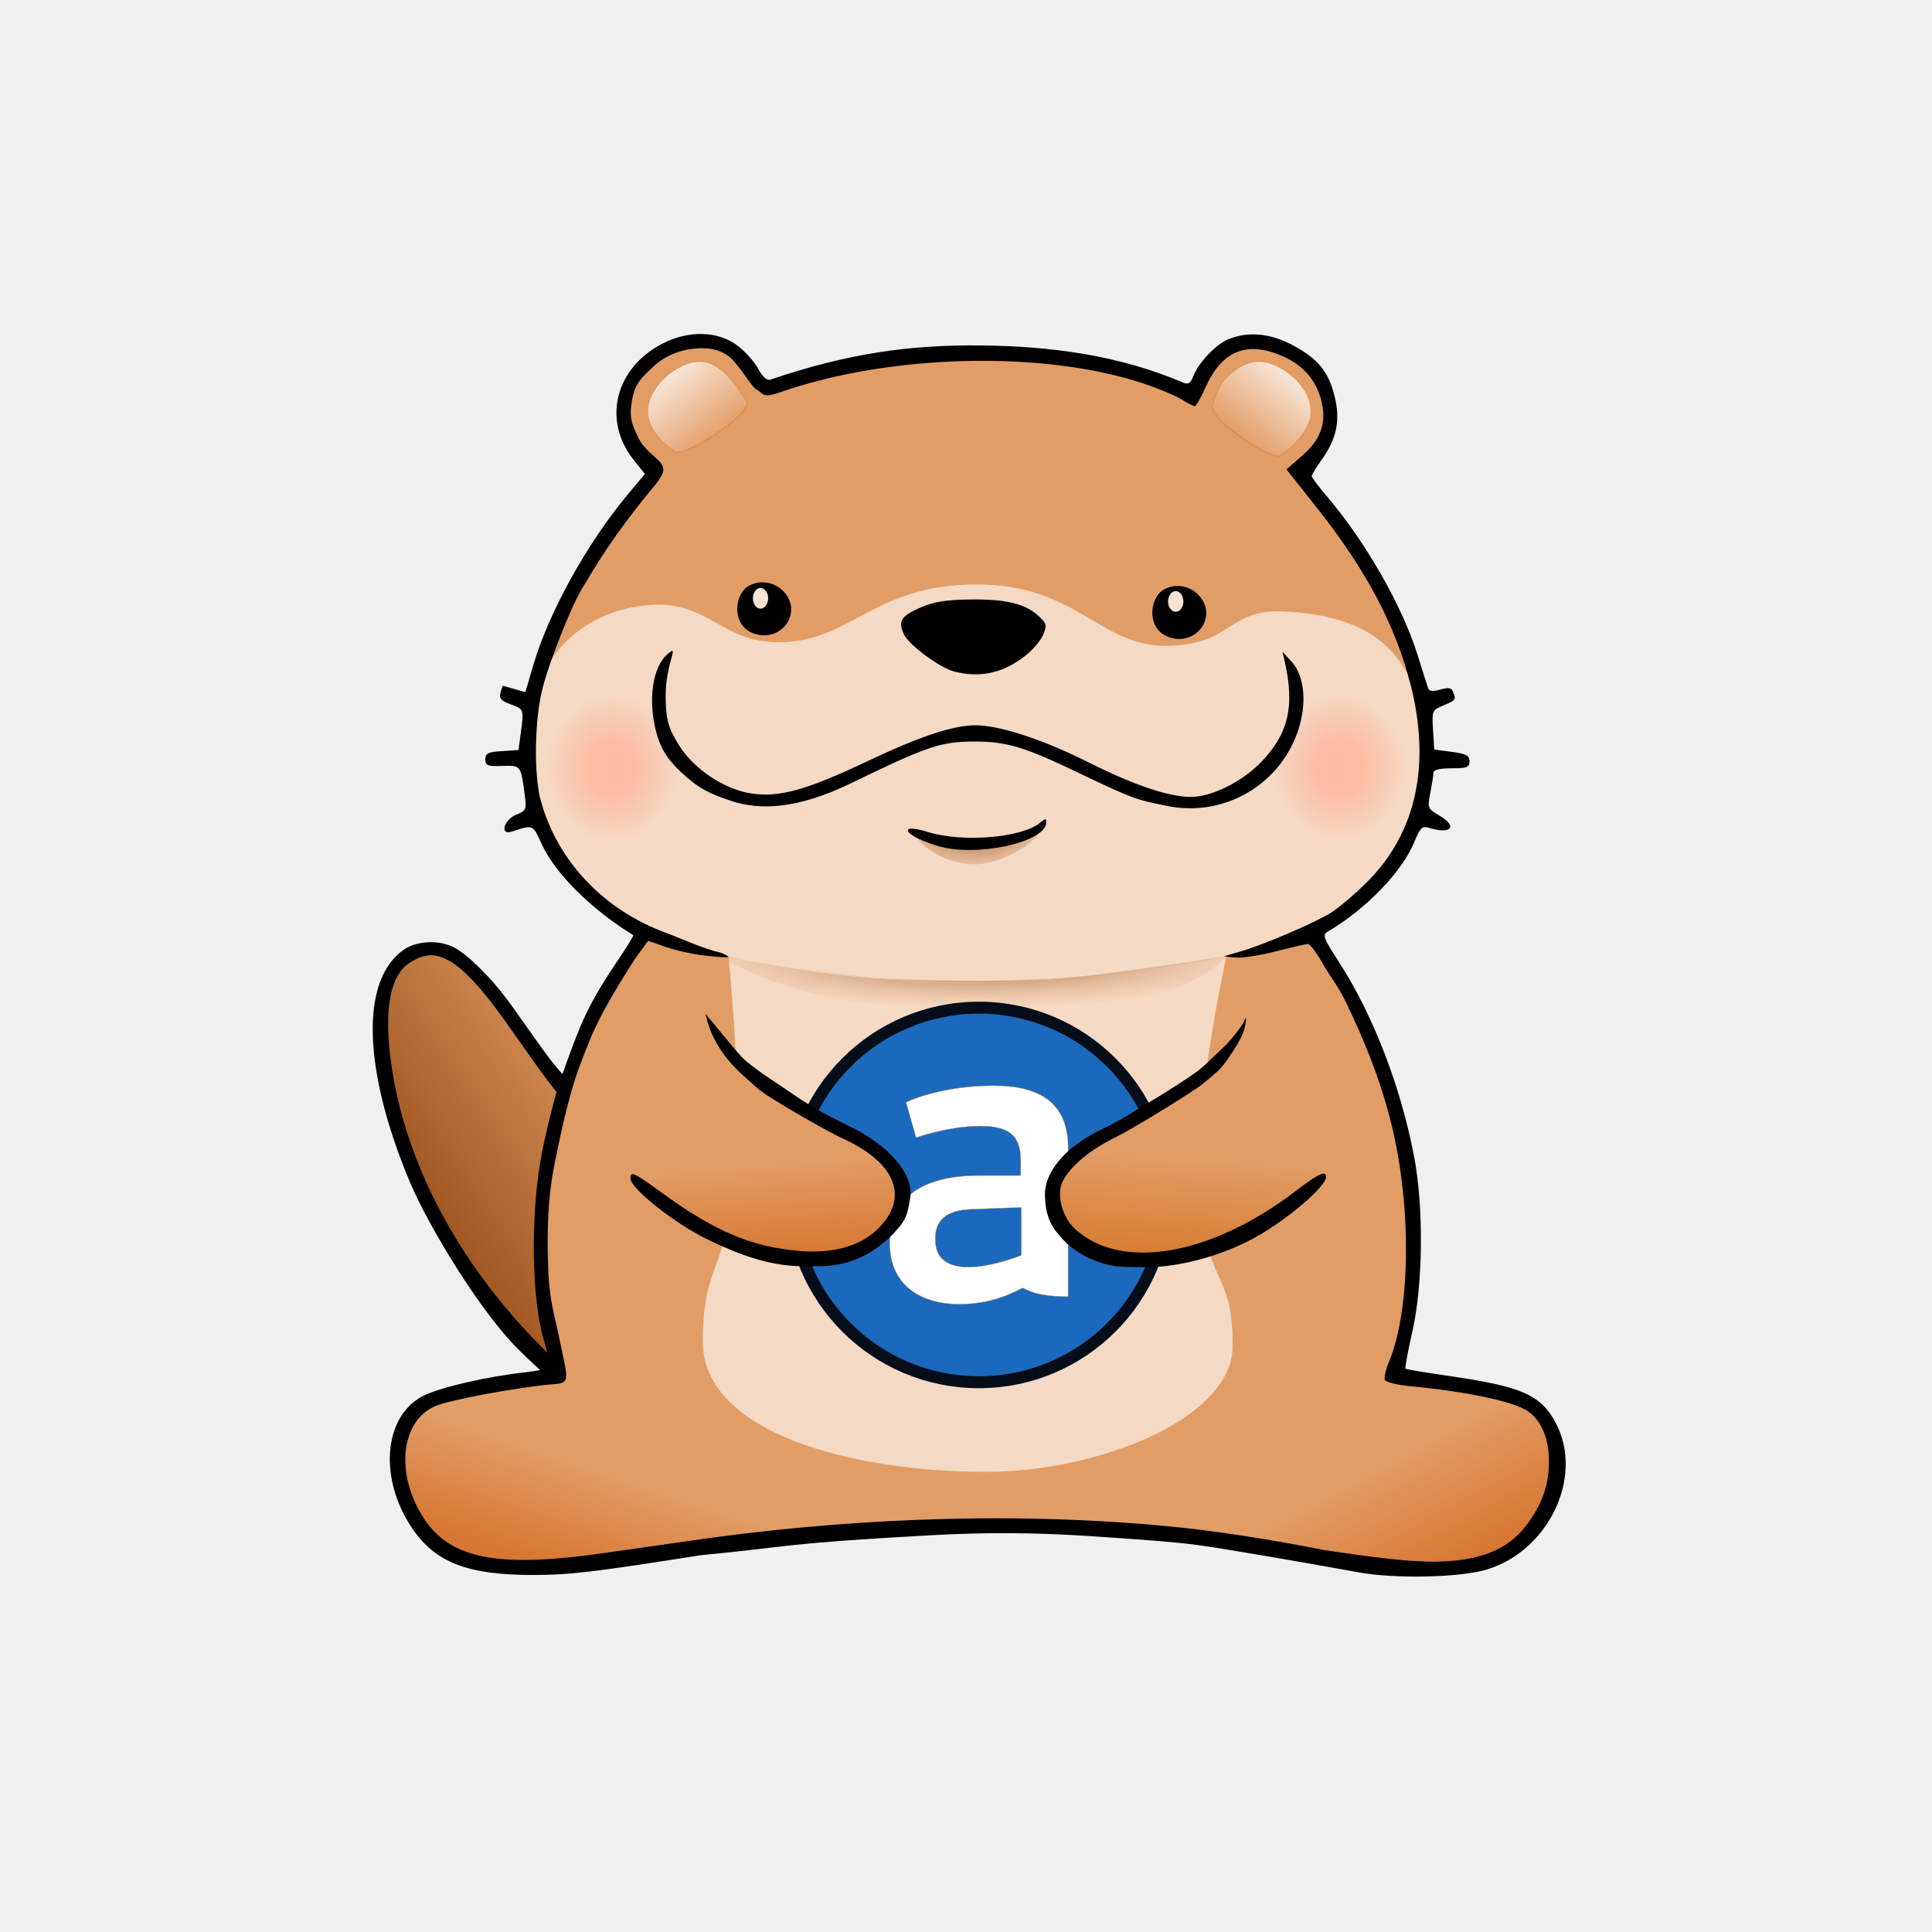
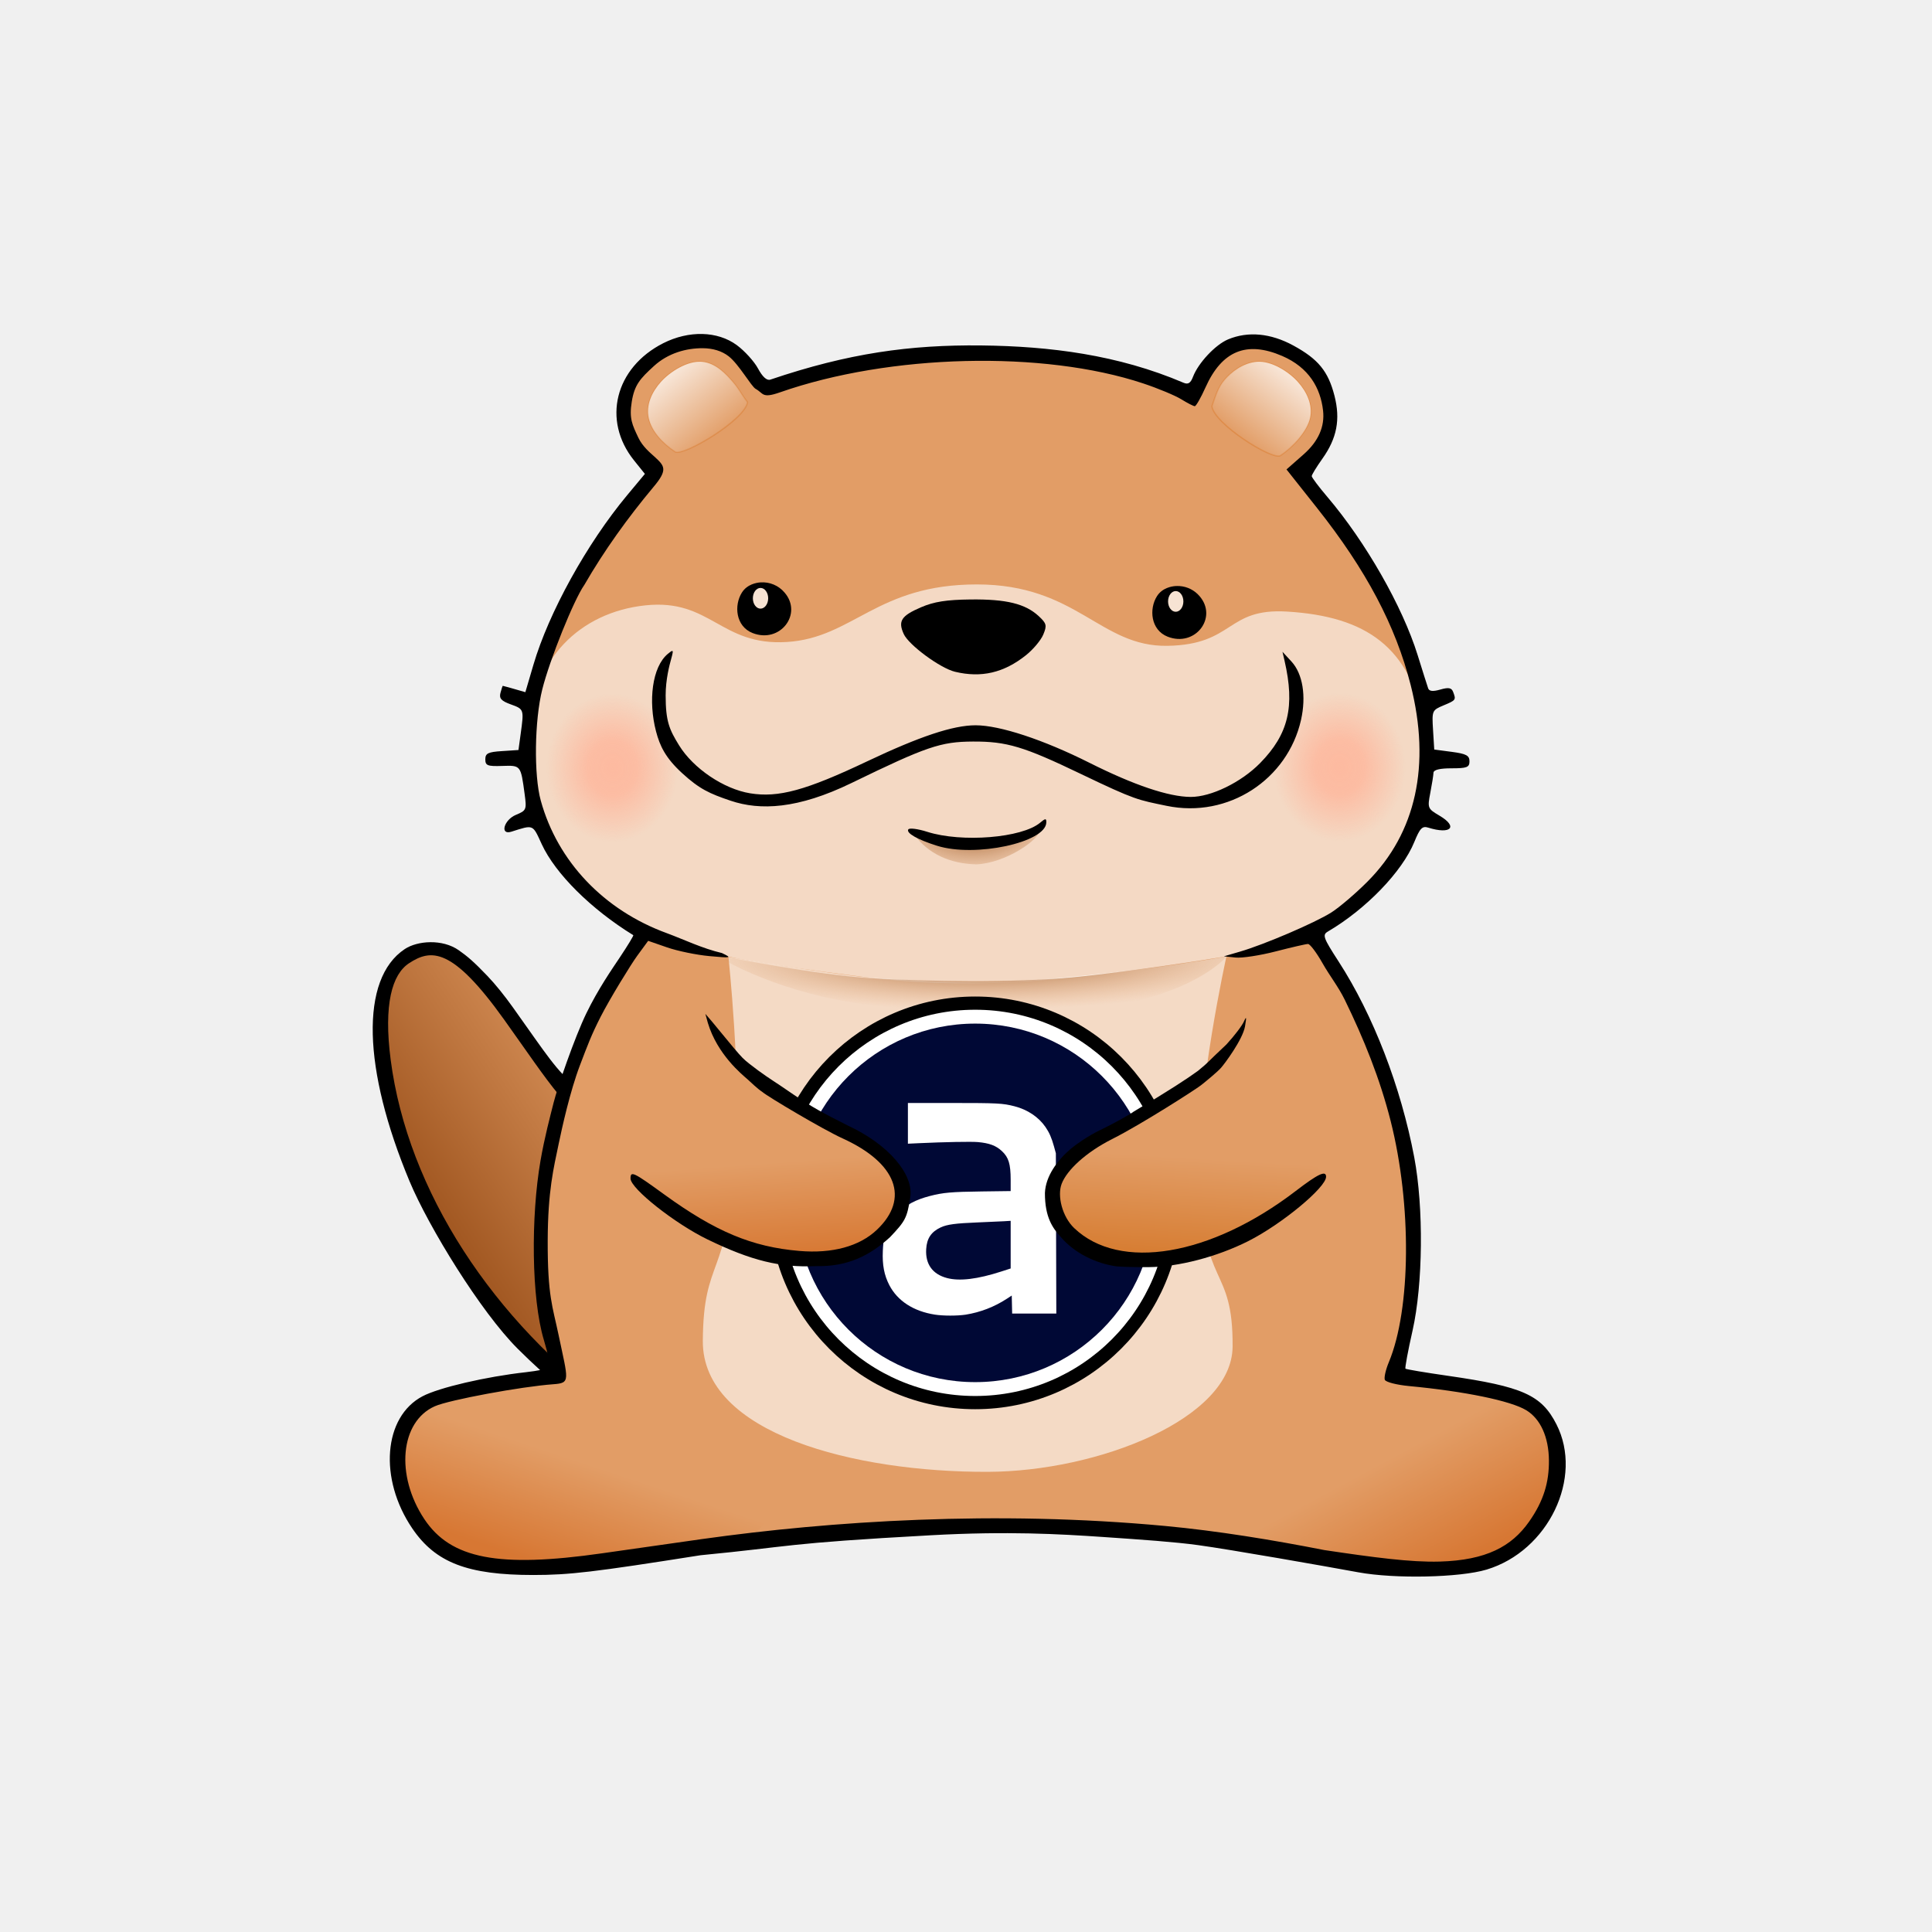
<svg xmlns="http://www.w3.org/2000/svg" xmlns:xlink="http://www.w3.org/1999/xlink" width="538.868" height="538.868" viewBox="0 0 142.576 142.576" version="1.1" id="svg5" xml:space="preserve">
  <defs id="defs2">
-     <linearGradient id="linearGradient16178">
-       <stop style="stop-color:#aa644e;stop-opacity:1" offset="0" id="stop16174" />
-       <stop style="stop-color:#bd2921;stop-opacity:1" offset="1" id="stop16176" />
-     </linearGradient>
-     <linearGradient id="linearGradient6015">
-       <stop style="stop-color:#bd7e12;stop-opacity:1" offset="0" id="stop6011" />
-       <stop style="stop-color:#bda512;stop-opacity:1" offset="1" id="stop6013" />
-     </linearGradient>
-     <linearGradient id="linearGradient8582">
-       <stop style="stop-color:#e3e6e4;stop-opacity:1" offset="0" id="stop8578" />
-       <stop style="stop-color:#c5c6c7;stop-opacity:1" offset="1" id="stop8580" />
-     </linearGradient>
-     <linearGradient id="linearGradient13730">
-       <stop style="stop-color:#323232;stop-opacity:1" offset="0" id="stop13726" />
-       <stop style="stop-color:#323232;stop-opacity:1" offset="1" id="stop13728" />
-     </linearGradient>
-     <linearGradient id="linearGradient10131">
-       <stop style="stop-color:#d65f33;stop-opacity:1" offset="0" id="stop10127" />
-       <stop style="stop-color:#ccdf50;stop-opacity:1" offset="1" id="stop10129" />
-     </linearGradient>
-     <linearGradient id="linearGradient9195">
-       <stop style="stop-color:#f0e646;stop-opacity:1" offset=".222" id="stop9191" />
-       <stop style="stop-color:#826e00;stop-opacity:1" offset="1" id="stop9193" />
-     </linearGradient>
-     <linearGradient id="linearGradient5339">
-       <stop style="stop-color:#d9e3ff;stop-opacity:1" offset=".357" id="stop5335" />
-       <stop style="stop-color:#cbcfe3;stop-opacity:.504" offset=".678" id="stop5337" />
-     </linearGradient>
-     <linearGradient id="linearGradient5754-1">
-       <stop style="stop-color:#aab7c6;stop-opacity:1" offset="0" id="stop5750" />
-       <stop style="stop-color:#cbcfe3;stop-opacity:.327" offset="1" id="stop5752" />
-     </linearGradient>
    <linearGradient id="linearGradient4338">
      <stop style="stop-color:#000;stop-opacity:1" offset="0" id="stop4336" />
    </linearGradient>
    <linearGradient id="linearGradient22764">
      <stop style="stop-color:#0f0;stop-opacity:1" offset="0" id="stop22762" />
-     </linearGradient>
-     <linearGradient id="linearGradient2551">
-       <stop style="stop-color:#24292f;stop-opacity:0" offset=".606" id="stop2549" />
-       <stop style="stop-color:#24292f;stop-opacity:1" offset="1" id="stop2547" />
-     </linearGradient>
-     <linearGradient id="linearGradient2400">
-       <stop style="stop-color:#24292f;stop-opacity:1" offset="0" id="stop2396" />
-       <stop style="stop-color:#24292f;stop-opacity:0" offset="1" id="stop2398" />
-     </linearGradient>
-     <linearGradient id="linearGradient2341">
-       <stop style="stop-color:#fff;stop-opacity:1" offset=".69" id="stop2337" />
-       <stop style="stop-color:#f9f7f4;stop-opacity:1" offset="1" id="stop2339" />
-     </linearGradient>
-     <linearGradient id="linearGradient4201">
-       <stop style="stop-color:#e29d66;stop-opacity:1" offset=".705" id="stop4197" />
-       <stop style="stop-color:#d87b39;stop-opacity:1" offset="1" id="stop4199" />
    </linearGradient>
    <linearGradient id="linearGradient4281">
      <stop style="stop-color:#0061b9;stop-opacity:1" offset="0" id="stop4279" />
    </linearGradient>
    <linearGradient id="linearGradient4275">
      <stop style="stop-color:#6ab7ff;stop-opacity:1" offset="0" id="stop4273" />
    </linearGradient>
    <linearGradient id="linearGradient42084">
      <stop style="stop-color:#e29c64;stop-opacity:1" offset="0" id="stop42080" />
      <stop style="stop-color:#a15721;stop-opacity:1" offset="1" id="stop42082" />
    </linearGradient>
    <linearGradient id="linearGradient39601">
      <stop style="stop-color:#e29d66;stop-opacity:1" offset="0" id="stop39597" />
      <stop style="stop-color:#d77733;stop-opacity:1" offset="1" id="stop39599" />
    </linearGradient>
    <linearGradient id="linearGradient35143">
      <stop style="stop-color:#e29d66;stop-opacity:1" offset="0" id="stop35139" />
      <stop style="stop-color:#d77833;stop-opacity:1" offset="1" id="stop35141" />
    </linearGradient>
    <linearGradient id="linearGradient33410">
      <stop style="stop-color:#e29d66;stop-opacity:1" offset="0" id="stop33406" />
      <stop style="stop-color:#d77e34;stop-opacity:1" offset="1" id="stop33408" />
    </linearGradient>
    <linearGradient id="linearGradient31224">
      <stop style="stop-color:#8e4e1c;stop-opacity:1" offset="0" id="stop31220" />
      <stop style="stop-color:#e29d66;stop-opacity:0" offset="1" id="stop31222" />
    </linearGradient>
    <linearGradient id="linearGradient30258">
      <stop style="stop-color:#fdbaa0;stop-opacity:1" offset="0" id="stop30254" />
      <stop style="stop-color:#fdbaa0;stop-opacity:.91" offset=".367" id="stop30883" />
      <stop style="stop-color:#fdbaa0;stop-opacity:0" offset="1" id="stop30256" />
    </linearGradient>
    <linearGradient id="linearGradient19398">
      <stop style="stop-color:#fff;stop-opacity:.8" offset="0" id="stop19394" />
      <stop style="stop-color:#fff;stop-opacity:0" offset="1" id="stop19396" />
    </linearGradient>
    <linearGradient id="linearGradient15666">
      <stop style="stop-color:#fff;stop-opacity:.8" offset="0" id="stop15662" />
      <stop style="stop-color:#fff;stop-opacity:0" offset="1" id="stop15664" />
    </linearGradient>
    <linearGradient xlink:href="#linearGradient19398" id="linearGradient15670" x1="113.246" y1="64.624" x2="117.254" y2="69.663" gradientUnits="userSpaceOnUse" gradientTransform="translate(-31.354 27.564)" />
    <linearGradient xlink:href="#linearGradient15666" id="linearGradient19402" gradientUnits="userSpaceOnUse" gradientTransform="matrix(-1 0 0 1 241.602 27.564)" x1="113.246" y1="64.624" x2="117.254" y2="69.663" />
    <linearGradient xlink:href="#linearGradient33410" id="linearGradient33412" x1="120.543" y1="150.283" x2="120.116" y2="157.288" gradientUnits="userSpaceOnUse" />
    <linearGradient xlink:href="#linearGradient35143" id="linearGradient35145" x1="91.209" y1="150.559" x2="91.724" y2="157.563" gradientUnits="userSpaceOnUse" />
    <linearGradient xlink:href="#linearGradient39601" id="linearGradient39603" x1="74.824" y1="172.437" x2="72.282" y2="180.109" gradientUnits="userSpaceOnUse" />
    <linearGradient xlink:href="#linearGradient39601" id="linearGradient42075" gradientUnits="userSpaceOnUse" x1="73.7" y1="171.804" x2="69.297" y2="179.987" gradientTransform="matrix(-1 0 0 1 209.826 .283)" />
    <linearGradient xlink:href="#linearGradient42084" id="linearGradient42086-1" x1="92.538" y1="177.676" x2="92.597" y2="196.798" gradientUnits="userSpaceOnUse" gradientTransform="rotate(46.356 191.436 85.442)" />
-     <linearGradient xlink:href="#linearGradient4201" id="linearGradient4203" x1="100.709" y1="126.396" x2="119.68" y2="132.196" gradientUnits="userSpaceOnUse" gradientTransform="translate(-1.587 -.046)" />
-     <linearGradient xlink:href="#linearGradient2400" id="linearGradient2402" x1="94.694" y1="160.767" x2="99.023" y2="157.457" gradientUnits="userSpaceOnUse" />
-     <linearGradient xlink:href="#linearGradient2400" id="linearGradient2456" gradientUnits="userSpaceOnUse" x1="91.058" y1="161.918" x2="99.447" y2="156.245" gradientTransform="matrix(-1 0 0 1 375.335 -20.522)" />
    <radialGradient xlink:href="#linearGradient30258" id="radialGradient30260" cx="131.122" cy="122.588" fx="131.122" fy="122.588" r="2.549" gradientUnits="userSpaceOnUse" gradientTransform="matrix(1.91222 0 0 2.15327 -119.019 -142.484)" />
    <radialGradient xlink:href="#linearGradient30258" id="radialGradient30260-7" cx="131.122" cy="122.588" fx="131.122" fy="122.588" r="2.549" gradientUnits="userSpaceOnUse" gradientTransform="matrix(1.91222 0 0 2.15327 -172.694 -142.427)" />
-     <radialGradient xlink:href="#linearGradient31224" id="radialGradient31226" cx="110.918" cy="-68.808" fx="110.918" fy="-68.808" r="18.455" gradientTransform="rotate(-.237 36385.16 5884.197) scale(1.16557 .21192)" gradientUnits="userSpaceOnUse" />
    <radialGradient xlink:href="#linearGradient31224" id="radialGradient31226-1" cx="99.383" cy="121.614" fx="99.383" fy="121.614" r="18.455" gradientTransform="matrix(.40011 -.01286 .0068 .2118 64.198 101.51)" gradientUnits="userSpaceOnUse" />
-     <radialGradient xlink:href="#linearGradient2341" id="radialGradient2343" cx="104.135" cy="136.157" fx="104.135" fy="136.157" r="71.288" gradientUnits="userSpaceOnUse" />
-     <radialGradient xlink:href="#linearGradient2551" id="radialGradient2555" cx="104.691" cy="148.893" fx="104.691" fy="148.893" r="13.593" gradientTransform="matrix(1.64193 .02649 -.01678 1.03984 -64.682 -10.929)" gradientUnits="userSpaceOnUse" />
-     <radialGradient xlink:href="#linearGradient5754-1" id="radialGradient5756" cx="69.878" cy="43.432" fx="69.878" fy="43.432" r="37.982" gradientTransform="matrix(1.06442 0 0 .9586 -4.29 -1.322)" gradientUnits="userSpaceOnUse" />
-     <radialGradient xlink:href="#linearGradient5339" id="radialGradient2296" gradientUnits="userSpaceOnUse" gradientTransform="matrix(1.06442 0 0 .9586 -4.29 -1.322)" cx="69.878" cy="43.432" fx="69.878" fy="43.432" r="37.982" />
-     <radialGradient xlink:href="#linearGradient5754-1" id="radialGradient3836" gradientUnits="userSpaceOnUse" gradientTransform="matrix(1.06442 0 0 .9586 -4.29 -1.322)" cx="69.878" cy="43.432" fx="69.878" fy="43.432" r="37.982" />
-     <radialGradient xlink:href="#linearGradient5754-1" id="radialGradient3838" gradientUnits="userSpaceOnUse" gradientTransform="matrix(1.06442 0 0 .9586 -4.29 -1.322)" cx="69.878" cy="43.432" fx="69.878" fy="43.432" r="37.982" />
-     <radialGradient xlink:href="#linearGradient10131" id="radialGradient9161" cx="57.301" cy="42.385" fx="57.301" fy="42.385" r="9.281" gradientTransform="matrix(1 0 0 .8969 0 4.37)" gradientUnits="userSpaceOnUse" />
-     <radialGradient xlink:href="#linearGradient10131" id="radialGradient9166" gradientUnits="userSpaceOnUse" gradientTransform="matrix(1 0 0 .8969 29.157 4.82)" cx="57.301" cy="42.385" fx="57.301" fy="42.385" r="9.281" />
-     <radialGradient xlink:href="#linearGradient9195" id="radialGradient9197" cx="71.77" cy="43.42" fx="71.77" fy="43.42" r="28.616" gradientTransform="matrix(1 0 0 1.00423 0 -.184)" gradientUnits="userSpaceOnUse" spreadMethod="reflect" />
-     <radialGradient xlink:href="#linearGradient13730" id="radialGradient13732" cx="104.227" cy="140.466" fx="104.227" fy="140.466" r="5.887" gradientTransform="matrix(1 0 0 1.00823 0 -1.157)" gradientUnits="userSpaceOnUse" />
-     <radialGradient xlink:href="#linearGradient8582" id="radialGradient8584" cx="105.501" cy="101.289" fx="105.501" fy="101.289" r="28.015" gradientTransform="matrix(1 0 0 .0939 0 91.778)" gradientUnits="userSpaceOnUse" />
-     <radialGradient xlink:href="#linearGradient6015" id="radialGradient6017" cx="75.052" cy="32.077" fx="75.052" fy="32.077" r="35.406" gradientTransform="matrix(1 0 0 .56548 0 13.938)" gradientUnits="userSpaceOnUse" />
-     <radialGradient xlink:href="#linearGradient6015" id="radialGradient6751" cx="72.414" cy="59.201" fx="72.414" fy="59.201" r="34.129" gradientTransform="matrix(1 0 0 .57402 0 25.219)" gradientUnits="userSpaceOnUse" />
-     <radialGradient xlink:href="#linearGradient16178" id="radialGradient16180" cx="71.879" cy="48.255" fx="71.879" fy="48.255" r="38.57" gradientTransform="matrix(1 0 0 .74987 0 12.07)" gradientUnits="userSpaceOnUse" />
+     <radialGradient xlink:href="#linearGradient31224" id="radialGradient31226-6" cx="111.179" cy="-68.717" fx="111.179" fy="-68.717" r="18.455" gradientTransform="matrix(1.16556 -.00482 .00088 .21192 -56.92 85.708)" gradientUnits="userSpaceOnUse" />
  </defs>
  <g id="layer1" transform="translate(-32.848 -64.87)" style="display:inline">
    <g id="layer2" style="display:inline" transform="rotate(10.193 -337.3 275.25)">
      <path style="display:inline;fill:#e29d66;fill-opacity:1;stroke:none;stroke-width:.6;stroke-dasharray:none;stroke-opacity:1;paint-order:stroke fill markers" d="M74.253 97.64s-3.618 2.315-5.67 2.79c-2.711.629-5.611.49-8.347-.014-3.6-.664-7.104-2.054-10.265-3.899-4.094-2.39-7.799-5.537-10.934-9.093-2.864-3.248-5.434-6.908-6.991-10.949-.922-2.393-1.601-5.04-1.283-7.585.112-.894.366-1.942 1.095-2.472.645-.47 1.613-.462 2.382-.248 1.541.429 3.275 1.689 4.492 2.728 2.033 1.735 3.77 3.694 5.91 5.294 1.2.898 1.727 2.087 3.114 2.655 1.526.625 3.24.778 4.888.695 1.619-.083 4.358-1.36 4.358-1.36z" id="path42078-6-3" />
      <path style="display:inline;fill:url(#linearGradient42086-1);fill-opacity:1;stroke:none;stroke-width:.6;stroke-dasharray:none;stroke-opacity:1;paint-order:stroke fill markers" d="M74.32 97.693s-3.619 2.315-5.67 2.79c-2.711.628-5.611.49-8.347-.015-3.6-.663-7.104-2.053-10.265-3.898-4.094-2.39-7.8-5.538-10.934-9.093-2.864-3.248-5.434-6.909-6.991-10.95-.922-2.392-1.601-5.04-1.283-7.584.112-.895.366-1.942 1.095-2.472.645-.47 1.612-.463 2.382-.249 1.541.43 3.274 1.69 4.492 2.728 2.033 1.735 3.77 3.695 5.91 5.295 1.2.897 1.727 2.087 3.114 2.655 1.526.625 3.24.778 4.888.694 1.619-.082 4.358-1.359 4.358-1.359z" id="path42078-6" />
      <path d="M72.18 95.517c-.494-.314 1.689 1.26.278 2.215-2.54 1.72-4.754 2.287-8.457 2.165-3.9-.128-7.364-1.007-11.083-2.811-10.098-4.897-17.976-13.24-20.923-22.516-1.256-3.954-1.011-6.237.067-7.26 1.412-1.338 2.923-1.753 7.655 2.86 4.206 4.098 5.91 6.13 9.25 7.245 1.76.587 4.45.65 5.384.124zM53.574 76.586c-.376.356-3.315.187-4.567-.262-.628-.225-1.796-1.375-3.023-2.097-1.922-1.13-2.607-1.955-5.788-5.059-.75-.732-1.568-1.449-2.275-1.963-1.183-.86-1.678-1.146-2.407-1.487-1.342-.628-3.139-.157-3.945.617-2.876 2.76-1.47 9.29 3.376 16.795 1.982 3.07 6.878 8.563 10.045 10.757 9.904 6.865 20.63 9.105 27.456 5.225l1.729-.983.8-2.851-20.216-19.244z" style="display:inline;fill:#000;stroke-width:.265" id="path30886" />
    </g>
    <path style="display:inline;fill:#e29d66;fill-opacity:1;stroke-width:.265" d="M84.754 90.021c-.943-.024-1.605.074-2.55.553-3.56 1.804-4.53 4.689-2.154 7.645l1.15 1.38-1.337 1.905c-2.97 3.57-5.93 8.498-7.065 12.357l-.71 2.125c-.412 1.23-.381 1.992-.332 2.868.14 2.662-.376.37.194 4.34.474 1.229.094 1.094 1.24 3.507 1.003 2.175 3.886 4.913 7.002 6.832.04.024-.477 1.264-1.062 2.14-.585.876-1.712 2.52-2.58 4.31-.868 1.79-2.07 5.204-2.368 6.433-.262 1.08-.537 2.461-.84 4.207-.709 4.102-.794 9.816.135 12.893.305 1.01.522 2.4.463 2.495-.059.095-.667.56-1.58.663-2.949.332-6.648.994-7.87 1.633-2.889 1.514-3.223 5.307-.738 8.968 1.716 2.529 3.181 3.265 8.033 3.265 2.656 0 4.305-.143 12.182-1.387 13.173-2.059 15.085-1.397 26.223-1.553 2.905-.041 6.927.277 11.053.762 1.348.091 8.977 1.453 11.52 1.921 2.685.494 7.411.615 9.38.023 4.56-1.372 7.059-5.947 5.051-9.883-1.103-2.162-2.096-2.667-7.606-3.46-1.673-.24-3.646-.489-3.697-.537-.05-.048.196-1.514.534-3.015.771-3.418.79-9.403.09-13.11-.987-5.215-2.668-9.98-5.22-13.924-1.137-1.759-1.562-2.679-1.141-2.925 2.815-1.652 5.756-4.423 6.65-6.617.738-1.844.756-.967 1.188-3.394.297-2.785.084-1.774.314-3.023-.013-1.658-.45-3.333-.449-4.517-.06-.173-.413-1.283-.781-2.466-1.114-3.576-4.357-8.125-7.176-11.44-.639-.75-1.114-1.422-1.114-1.52 0-.099-.028-1.042.403-1.647 1.076-1.515 2.168-2.748 1.72-4.496-.463-1.811-1.27-2.556-3.109-3.557-1.667-.907-3.173-.776-4.641-.162-.936.39-1.413 1.627-1.801 2.647-.18.472-1.215.236-1.555.09-4.822-2.06-9.592-2.39-14.488-2.413-5.072-.024-9.264.405-15.031 2.358-.259.088-1.394-.045-1.727-.665-.282-.524-.943-1.327-1.527-1.756-.821-.398-1.463-.814-2.276-.853z" id="path6921-5" />
    <g id="g37910" style="display:inline">
      <path style="display:inline;fill:#fff;fill-opacity:.617;stroke:none;stroke-width:.1;stroke-dasharray:none;stroke-opacity:.272;paint-order:stroke fill markers" d="M72.007 118.682c.091-5.104 3.62-8.624 8.462-9.138 4.842-.514 5.543 3.01 10.45 2.703 4.906-.307 6.614-4.248 14.014-4.248 7.4 0 9.094 4.616 14.065 4.531 4.97-.084 4.312-2.804 8.84-2.527 5.85.357 9.11 2.635 10.132 8.405.566 3.193-1.192 9.008-3.289 11.481-2.343 2.765-6.048 3.996-9.52 5.04-.638.193-1.302.427-1.954.538a191.984 191.984 0 0 1-9.88 1.393c-5.34.62-10.694.84-16.196.169-4.268-.52-10.87-1.408-12.601-2.102-1.128-.453-7.816-3.02-10.026-6.073-2.86-4.102-2.581-5.445-2.497-10.172z" id="path17214" />
      <ellipse style="fill:url(#radialGradient30260-7);fill-opacity:1;stroke:none;stroke-width:.152;stroke-dasharray:none;stroke-opacity:.272;paint-order:stroke fill markers" id="path27302-2" cx="78.04" cy="121.539" rx="4.875" ry="5.49" />
      <ellipse style="fill:url(#radialGradient30260);fill-opacity:1;stroke:none;stroke-width:.152;stroke-dasharray:none;stroke-opacity:.272;paint-order:stroke fill markers" id="path27302" cx="131.715" cy="121.482" rx="4.875" ry="5.49" />
    </g>
    <path style="display:inline;fill:#fff;fill-opacity:.62;stroke:none;stroke-width:.6;stroke-dasharray:none;stroke-opacity:.272;paint-order:stroke fill markers" d="M86.603 135.489s.953 8.777.536 14.948c-.602 8.905-2.379 7.173-2.425 13.377-.052 6.879 11.251 9.702 21.014 9.674 8.139-.023 18.05-3.914 18.083-9.247.037-6.138-2.24-4.118-2.496-12.67-.182-6.094 2.04-16.118 2.04-16.118s-2.373.426-5.445.829c-3.149.413-7.029.806-9.694.995-3.437.244-7.645-.033-10.598-.218-2.952-.186-11.015-1.57-11.015-1.57Z" id="path19552" />
    <path style="display:inline;fill:url(#radialGradient31226-1);fill-opacity:1;stroke:none;stroke-width:.1;stroke-dasharray:none;stroke-opacity:.272;paint-order:stroke fill markers" d="M100.318 126.459c-.305-.388 2.597.914 3.948.908 1.831-.007 4.584-1.167 5.343-1.275-.015.72-2.526 2.47-4.698 2.566-1.951-.04-3.575-.78-4.593-2.2z" id="path30977-9" />
    <path style="display:inline;fill:#000;stroke-width:.265" d="M109.984 125.332c-.066.003-.182.085-.376.25-1.335 1.126-5.786 1.486-8.335.673-.691-.221-1.32-.3-1.396-.176-.167.27.68.752 2.124 1.206 2.797.88 8.029-.238 8.062-1.723.003-.156-.013-.233-.08-.23z" id="path2495" />
    <path style="display:inline;fill:#000;stroke-width:.265" d="M82.444 112.908c-.054.008-.154.084-.31.213-1.17.97-1.453 3.497-.876 5.712.285 1.093.706 1.971 1.92 3.085 1.296 1.189 2.025 1.514 3.582 2.041 2.181.738 4.96.623 8.933-1.308 5.53-2.689 6.576-3.046 8.954-3.057 2.499-.012 3.752.365 7.979 2.397 4.038 1.94 4.2 1.907 6.309 2.346 4.576.953 8.94-1.959 9.925-6.34.395-1.756.125-3.406-.703-4.305l-.666-.722.153.661c.778 3.373.29 5.42-1.8 7.549-1.395 1.423-3.626 2.509-5.133 2.501-1.623-.009-4.186-.873-7.458-2.516-3.413-1.713-6.624-2.771-8.411-2.771-1.657 0-4.114.817-8 2.66-4.524 2.146-6.55 2.7-8.635 2.36-1.949-.317-4.197-1.835-5.248-3.544-.718-1.167-.988-1.767-.988-3.684 0-1.176.283-2.242.402-2.668.123-.444.162-.623.071-.61z" id="path2493" />
    <path style="display:inline;fill:#000;stroke-width:.265" d="M104.483 109.109c-1.792.019-2.708.164-3.672.579-1.454.625-1.705 1.014-1.27 1.97.37.813 2.695 2.525 3.783 2.786 1.945.467 3.609.078 5.241-1.224.53-.423 1.103-1.108 1.275-1.523.28-.673.243-.819-.337-1.357-.987-.915-2.39-1.26-5.02-1.231z" id="path2491" />
    <path style="display:inline;fill:url(#linearGradient39603);fill-opacity:1;stroke:none;stroke-width:.6;stroke-dasharray:none;stroke-opacity:1;paint-order:stroke fill markers" d="M63.268 169.087c-1.58 1.726-1.137 4.932-.388 7.15.489 1.446 2.048 2.738 3.402 3.445 3.439 1.795 7.801.553 11.672.301 2.472-.161 7.503-.24 10.276-1.707 5.087-3.305-7.908-10.055-11.31-11.601 0 0-10.696-.818-13.652 2.412z" id="path39448" />
    <path style="display:inline;fill:url(#linearGradient42075);fill-opacity:1;stroke:none;stroke-width:.6;stroke-dasharray:none;stroke-opacity:1;paint-order:stroke fill markers" d="M146.559 169.37c1.58 1.726 1.045 4.719.296 6.936-.489 1.447-1.957 2.556-3.31 3.263-3.44 1.795-7.893.736-11.764.484-2.472-.161-7.29-.18-10.063-1.646-5.087-3.305 7.969-10.268 11.37-11.814 0 0 10.514-.453 13.47 2.777z" id="path39448-6" />
    <path style="display:inline;fill:#000;stroke-width:.265" d="M84.683 89.517c-.943-.023-1.945.203-2.89.681-3.56 1.805-4.529 5.695-2.153 8.651l.799.994-1.314 1.578c-2.97 3.57-5.778 8.65-6.913 12.51l-.594 2.019-.814-.234a20.145 20.145 0 0 0-.851-.233c-.02 0-.098.235-.173.522-.107.407.06.593.762.846.975.353.979.363.733 2.154l-.166 1.214-1.223.08c-1.02.065-1.223.167-1.223.608 0 .46.163.523 1.247.487 1.375-.046 1.366-.057 1.652 2.056.16 1.172.134 1.233-.639 1.553-.89.37-1.205 1.516-.341 1.244 1.663-.524 1.558-.568 2.244.92 1.003 2.176 3.64 4.797 6.757 6.716.04.024-.407.76-.992 1.637-.585.876-1.607 2.344-2.475 4.134-.868 1.79-2.128 5.455-2.411 6.583-.253 1.006-.67 2.557-.972 4.303-.709 4.102-.677 10.144.252 13.22.305 1.01.486 1.921.427 2.016-.058.095-.853.257-1.766.36-2.95.331-6.392 1.133-7.612 1.772-2.89 1.514-3.248 6.09-.763 9.752 1.716 2.529 4.082 3.44 8.933 3.44 2.657 0 4.458-.213 12.335-1.457 6.937-.67 5.973-.87 17.026-1.477 5.648-.31 9.47-.09 12.666.128 2.874.196 5.306.364 7.04.602 2.408.331 9.275 1.538 11.818 2.006 2.685.494 7.493.393 9.462-.2 4.56-1.371 7.164-6.788 5.157-10.724-1.103-2.163-2.495-2.784-8.004-3.577-1.674-.24-3.085-.478-3.136-.526-.051-.048.184-1.315.523-2.816.77-3.418.825-9.075.124-12.783-.987-5.215-3.03-10.505-5.582-14.45-1.138-1.758-1.211-1.965-.79-2.212 2.815-1.652 5.487-4.422 6.38-6.616.412-1.01.587-1.19 1.026-1.051 1.673.525 2.228-.058.835-.88-.882-.52-.9-.564-.684-1.686.123-.633.228-1.3.234-1.482.008-.219.459-.33 1.335-.33 1.138 0 1.322-.073 1.322-.52 0-.424-.242-.553-1.3-.693l-1.3-.173-.089-1.448c-.087-1.416-.07-1.457.771-1.808.924-.386.938-.405.709-1.002-.116-.302-.335-.342-.94-.168-.55.158-.822.13-.9-.09-.061-.174-.413-1.284-.781-2.467-1.114-3.575-3.831-8.336-6.65-11.65-.639-.75-1.161-1.445-1.161-1.544 0-.098.352-.675.783-1.281 1.077-1.514 1.343-2.899.896-4.647-.464-1.812-1.2-2.711-3.04-3.712-1.667-.908-3.343-1.065-4.811-.451-.936.39-2.201 1.74-2.589 2.76-.18.472-.361.586-.702.44-4.822-2.06-9.863-2.696-14.92-2.752-5.257-.057-9.801.569-15.57 2.522-.258.088-.574-.197-.908-.817-.281-.524-.99-1.304-1.573-1.733-.708-.52-1.591-.794-2.534-.818zm.035 1.05c.729.005 1.4.2 1.909.6.756.594 1.663 2.221 1.987 2.401.595.33.448.728 1.796.255 8.09-2.832 19.434-3.11 26.804-.657 1.092.363 2.356.89 2.81 1.17.454.28.901.51.995.51.094 0 .45-.625.793-1.39 1.21-2.699 3.031-3.447 5.652-2.32 1.98.853 2.835 2.368 3.023 4.038.131 1.17-.335 2.258-1.437 3.228l-1.262 1.111 2.25 2.839c3.625 4.573 5.802 8.687 6.913 13.067 1.498 5.908.4 10.915-3.182 14.506-.883.886-2.09 1.915-2.68 2.287-1.214.765-4.934 2.36-6.73 2.884l-1.191.348.862.09c.475.05 1.812-.155 2.97-.455 1.16-.3 2.228-.546 2.376-.546.149 0 .634.645 1.079 1.434.529.93 1.172 1.74 1.631 2.68 1.402 2.871 2.597 5.82 3.392 8.965 1.556 6.16 1.496 13.873-.138 17.783-.228.546-.361 1.13-.297 1.299.065.169.872.377 1.794.464 4.091.385 7.503 1.088 8.645 1.783 1.052.64 1.658 1.984 1.672 3.706.012 1.602-.378 2.976-1.47 4.526-1.281 1.82-3.155 2.84-6.594 2.937-2.145.06-4.885-.31-8.514-.85-3.801-.747-7.873-1.416-11.736-1.777-12.501-1.17-24.693-.367-34.169.964l-7.408 1.055c-7.63 1.088-11.153.408-13.103-2.53-2.147-3.234-1.777-7.195.777-8.325 1.055-.467 6.359-1.451 8.754-1.625 1.285-.094 1.083-.27.376-3.65-.431-2.058-.813-2.85-.8-6.954.013-3.687.442-5.363.814-7.156.238-1.15.836-3.865 1.566-5.78.558-1.463.833-2.218 1.524-3.574.692-1.356 2.252-3.89 2.698-4.499l.812-1.108 1.4.485c.77.267 2.173.556 3.119.642 1.636.148 1.681.138.926-.225-1.47-.347-2.798-.998-4.056-1.463-4.654-1.696-8.077-5.294-9.315-9.79-.517-1.879-.463-5.917.11-8.202.55-2.196 2.332-6.62 3.106-7.714 1.463-2.535 3.206-4.957 5.091-7.213 1.103-1.303.828-1.567.077-2.256-.288-.264-.867-.729-1.178-1.386-.46-.969-.69-1.426-.492-2.659.2-1.25.613-1.7 1.634-2.635 1.053-.964 2.4-1.327 3.615-1.318z" id="path6921" />
    <path style="display:inline;fill:url(#linearGradient15670);fill-opacity:1;stroke:#dd8c4b;stroke-width:.1;stroke-dasharray:none;stroke-opacity:1;paint-order:stroke fill markers" d="M82.681 98.217c-.96-.65-1.754-1.53-1.964-2.497-.21-.966.238-1.932.913-2.68.676-.748 1.946-1.555 3-1.477 1.054.078 1.839.958 2.315 1.507.475.55.532.783 1.066 1.477-.182 1.319-4.704 4-5.33 3.67z" id="path12648" />
    <path style="display:inline;fill:url(#linearGradient19402);fill-opacity:1;stroke:#de8c4a;stroke-width:.1;stroke-dasharray:none;stroke-opacity:1;paint-order:stroke fill markers" d="M127.33 98.497c.96-.65 1.99-1.81 2.201-2.777.21-.966-.238-1.932-.913-2.68-.676-.748-1.946-1.555-3-1.477-1.054.078-1.925.785-2.4 1.335-.476.55-.662 1.192-.937 1.95.181 1.32 4.424 3.98 5.05 3.649z" id="path12648-6" />
-     <path style="display:inline;fill:url(#radialGradient31226);fill-opacity:1;stroke:none;stroke-width:.1;stroke-dasharray:none;stroke-opacity:.272;paint-order:stroke fill markers" d="M86.524 135.478s6.78 1.336 10.595 1.555c4.377.25 10.352.36 14.941-.066 3.899-.362 11.237-1.52 11.237-1.52s.117.033 0 .117c-.064.046-1.938 2.168-7.137 3.287-2.947.633-7.4.79-10.847.836-3.453.046-7.143-.537-8.322-.683-6.486-.806-10.624-3.301-10.624-3.301z" id="path30977" />
+     <path style="display:inline;fill:url(#radialGradient31226-6);fill-opacity:1;stroke:none;stroke-width:.1;stroke-dasharray:none;stroke-opacity:.272;paint-order:stroke fill markers" d="M53.631 70.631s6.78 1.336 10.595 1.555c4.377.25 10.352.36 14.941-.066 3.9-.362 11.237-1.52 11.237-1.52s.117.033 0 .117c-.064.046-1.938 2.168-7.137 3.287-2.947.633-7.4.79-10.847.836-3.453.046-7.143-.537-8.322-.683-6.486-.806-10.624-3.301-10.624-3.301z" id="path30977-5" transform="translate(32.848 64.87)" />
    <g id="right_eye" style="display:inline">
      <path style="fill:#000;stroke-width:.265" d="M119.888 108.12a2.33 2.33 0 0 0-.296 0c-.272.017-.97.13-1.36.742-.6.942-.468 2.5.783 2.992 2.035.8 3.72-1.411 2.36-2.986a2.117 2.117 0 0 0-1.487-.749z" id="path2489" />
      <ellipse style="display:inline;fill:#f7e3d3;fill-opacity:1;stroke:#000;stroke-width:0;stroke-dasharray:none;stroke-opacity:.719;paint-order:stroke fill markers" id="path1281-6" cx="119.613" cy="109.253" rx=".565" ry=".764" />
    </g>
    <g id="left_eye" style="display:inline">
      <path style="fill:#000;stroke-width:.265" d="M88.962 107.85c-.271.017-.97.13-1.36.743-.6.941-.468 2.5.783 2.992 2.035.8 3.721-1.411 2.361-2.986a2.123 2.123 0 0 0-1.784-.749z" id="path2487" />
      <ellipse style="display:inline;fill:#f7e3d3;fill-opacity:1;stroke:#000;stroke-width:0;stroke-dasharray:none;stroke-opacity:.719;paint-order:stroke fill markers" id="path1281-6-7" cx="88.972" cy="109.022" rx=".565" ry=".764" />
    </g>
    <g id="g6432" transform="translate(-.484 -8.219)" style="display:inline">
      <path style="fill:#191919;fill-opacity:1;stroke:none;stroke-width:1.764;stroke-dasharray:none;stroke-opacity:1;paint-order:stroke fill markers" d="M106.734 169.306s.495-.155.64.049c.114.16.189.426.038.525a421.45 421.45 0 0 0-3.748 2.542s-.485.099-.674-.129c-.143-.171.063-.57.063-.57 1.179-.93 2.41-1.594 3.68-2.417z" id="path5974" />
      <path style="fill:#191919;fill-opacity:1;stroke:none;stroke-width:1.764;stroke-dasharray:none;stroke-opacity:1;paint-order:stroke fill markers" d="M106.472 172.633s.462.237.639.06c.14-.138.258-.387.127-.51-.839-.785-3.265-3.14-3.265-3.14s-.46-.18-.686.013c-.17.145-.034.572-.034.572 1.005 1.116 2.105 1.98 3.22 3.005z" id="path5974-2" />
    </g>
  </g>
  <g id="layer4" transform="translate(-33.409 -64.308)" style="display:inline">
-     <g id="Amadeus" transform="translate(-53.256 37.263) scale(.75442)" style="display:inline">
-       <circle style="fill:#1b69bc;fill-opacity:1;stroke:#040d18;stroke-width:2.338;stroke-dasharray:none;stroke-opacity:1;paint-order:stroke fill markers" id="path5543" cx="210.631" cy="152.738" r="17.735" />
-       <path d="M214.787 158.645c-.98.386-3.355 1.157-5.105 1.157-1.9 0-3.324-.653-3.324-2.73 0-1.81.978-2.85 3.591-2.939l4.838-.178zm-2.731-16.592c-4.096 0-7.301 1.01-8.548 1.633l.98 3.443S207.634 146 210.72 146c2.642 0 4.007.742 4.007 3.354v1.484h-4.007c-6.796 0-8.815 3.116-8.815 6.56 0 4.57 3.562 6.024 6.797 6.024 3.77 0 5.966-1.573 6.233-1.573.208 0 .98.831 4.422.831v-14.543c0-4.363-2.7-6.085-7.301-6.085z" id="path22" style="fill:#fff;fill-opacity:1;fill-rule:nonzero;stroke:#dd8c4b;stroke-width:.031;stroke-opacity:1" clip-path="url(#clipPath5484)" />
+     <g id="layer34" transform="translate(33.409 64.308)" style="display:inline">
+       <circle style="display:inline;fill:#fff;fill-opacity:1;stroke:#000;stroke-width:.975;stroke-linecap:round;stroke-linejoin:round;stroke-dasharray:none;stroke-opacity:1;paint-order:fill markers stroke" id="path2" cx="71.967" cy="88.768" r="14.74" />
+       <circle style="display:inline;fill:#000835;fill-opacity:1;stroke:none;stroke-width:1.509;stroke-linecap:round;stroke-linejoin:round;paint-order:fill markers stroke" id="path3" cx="105.375" cy="153.076" r="13.229" transform="translate(-33.409 -64.308)" />
+       <g id="layer37" style="display:inline" transform="translate(-33.409 -64.308)">
+         <path style="display:inline;fill:#fff;fill-opacity:1;stroke:none;stroke-width:.202;stroke-dasharray:none;stroke-opacity:1" d="M71.262 97.018a7.81 7.81 0 0 0 3.029-1.167l.373-.244.015.664.015.665h3.259l-.017-5.914-.016-5.914-.14-.508c-.173-.625-.345-1.02-.623-1.424-.507-.74-1.326-1.289-2.29-1.536-.868-.223-1.252-.243-4.622-.243h-3.244v3.005l.788-.037c1.955-.09 3.885-.126 4.373-.083.853.076 1.342.26 1.778.668.495.463.643.947.644 2.113v.834l-2.122.028c-2.276.03-2.855.082-3.85.339-1.032.267-1.75.649-2.366 1.26-.337.335-.46.505-.656.908-.312.644-.404 1.036-.44 1.885-.046 1.026.1 1.79.48 2.523.605 1.165 1.786 1.93 3.36 2.175.61.096 1.648.097 2.272.003zm-1.372-2.701c-1.067-.28-1.605-1.021-1.541-2.127.045-.798.37-1.284 1.075-1.613.469-.218 1.09-.301 2.73-.366.794-.031 1.665-.07 1.936-.087l.494-.03v3.516l-.68.22c-1.772.572-3.081.731-4.014.487z" id="path1" transform="translate(33.409 64.308)" />
+       </g>
    </g>
  </g>
  <g id="layer3" transform="translate(-32.848 -64.87)" style="display:inline">
    <g id="right_hand" style="display:inline">
      <path style="display:inline;fill:url(#linearGradient33412);fill-opacity:1;stroke-width:.265" d="M130.41 151.738c-.289.221-1.764 1.253-2.101 1.566-5.466 5.09-13.39 5.462-16.587 2.406-.876-.837-1.263-2.695-.924-3.586.388-1.02 1.947-2.312 3.886-3.288 2.177-1.096 6.066-3.652 6.418-3.928.352-.276 1.188-.975 1.46-1.284.273-.31 1.787-1.927 1.96-2.901 1.087 3.178 4.207 6.152 5.888 11.015z" id="path2499-6" />
      <path style="fill:#000;stroke-width:.265" d="M124.784 140.002c-.024.009-.07.094-.138.251-.135.309-.718 1.074-1.298 1.701-1.595 1.495-1.179 1.187-2.086 1.936-.777.567-2.129 1.458-4.746 3.01-.416.295-1.53.91-2.476 1.364-.946.455-1.875 1.13-2.17 1.383-.98.84-1.858 2.002-1.91 3.263-.005 1.802.583 2.593 1.135 3.208 1.1 1.308 2.715 1.98 4.016 2.186.211.05 1.337.085 2.5.077 2.205-.015 5.047-.757 7.358-1.922 2.455-1.238 5.74-3.955 5.74-4.749 0-.49-.584-.217-2.23 1.044-6.287 4.82-13.01 5.947-16.361 2.744-.876-.837-1.263-2.372-.924-3.263.388-1.02 1.796-2.334 3.735-3.31 2.177-1.096 6.174-3.673 6.526-3.95.352-.275 1.23-.995 1.503-1.305.273-.31 1.593-2.078 1.767-3.051.077-.433.099-.631.059-.617z" id="path2499" />
    </g>
    <g id="left_hand" style="display:inline">
      <path style="display:inline;fill:url(#linearGradient35145);fill-opacity:1;stroke-width:.265" d="M85.169 140.32c.7 2.336 2.446 3.555 2.835 3.88.318.294.885.817 1.31 1.102.383.333 4.371 2.778 5.813 3.433 3.996 1.817 5.043 4.677 2.595 6.993-1.286 1.216-3.476 1.952-5.905 1.747-3.08-.261-7.745-2.213-9.589-3.584-.246-.183-2.331-1.828-2.47-1.977.378-2.313 4.588-8.302 5.41-11.594z" id="path2497-8" />
      <path style="fill:#000;stroke-width:.265" d="m84.903 139.692.182.662c.7 2.337 2.519 3.805 2.9 4.14.325.285.713.687 1.139.972.382.333 4.456 2.756 5.897 3.411 3.997 1.818 4.98 4.44 2.531 6.756-1.286 1.216-3.282 1.759-5.711 1.553-3.49-.295-6.188-1.422-9.972-4.167-2.293-1.664-2.49-1.757-2.49-1.177 0 .739 3.278 3.33 5.689 4.498 3.247 1.572 5.356 2.088 8.034 1.967 2.274.042 3.915-.756 5.429-2.139 1.113-1.177 1.253-1.402 1.486-2.9.305-1.719-1.616-3.956-4.61-5.34-1.81-.916-2.602-1.333-3.996-2.28l-1.02-.694c-.56-.37-1.362-.882-2.243-1.582-.428-.34-.524-.43-1.162-1.182-.635-.749-1.34-1.636-1.604-1.942z" id="path2497" />
    </g>
  </g>
-   <style type="text/css" id="style45626">.st0{fill:#dd0031}</style>
+   <style type="text/css" id="style45626">.st0{fill:#dd0031}.st1{fill:#c3002f}.st2{fill:#fff}</style>
</svg>
